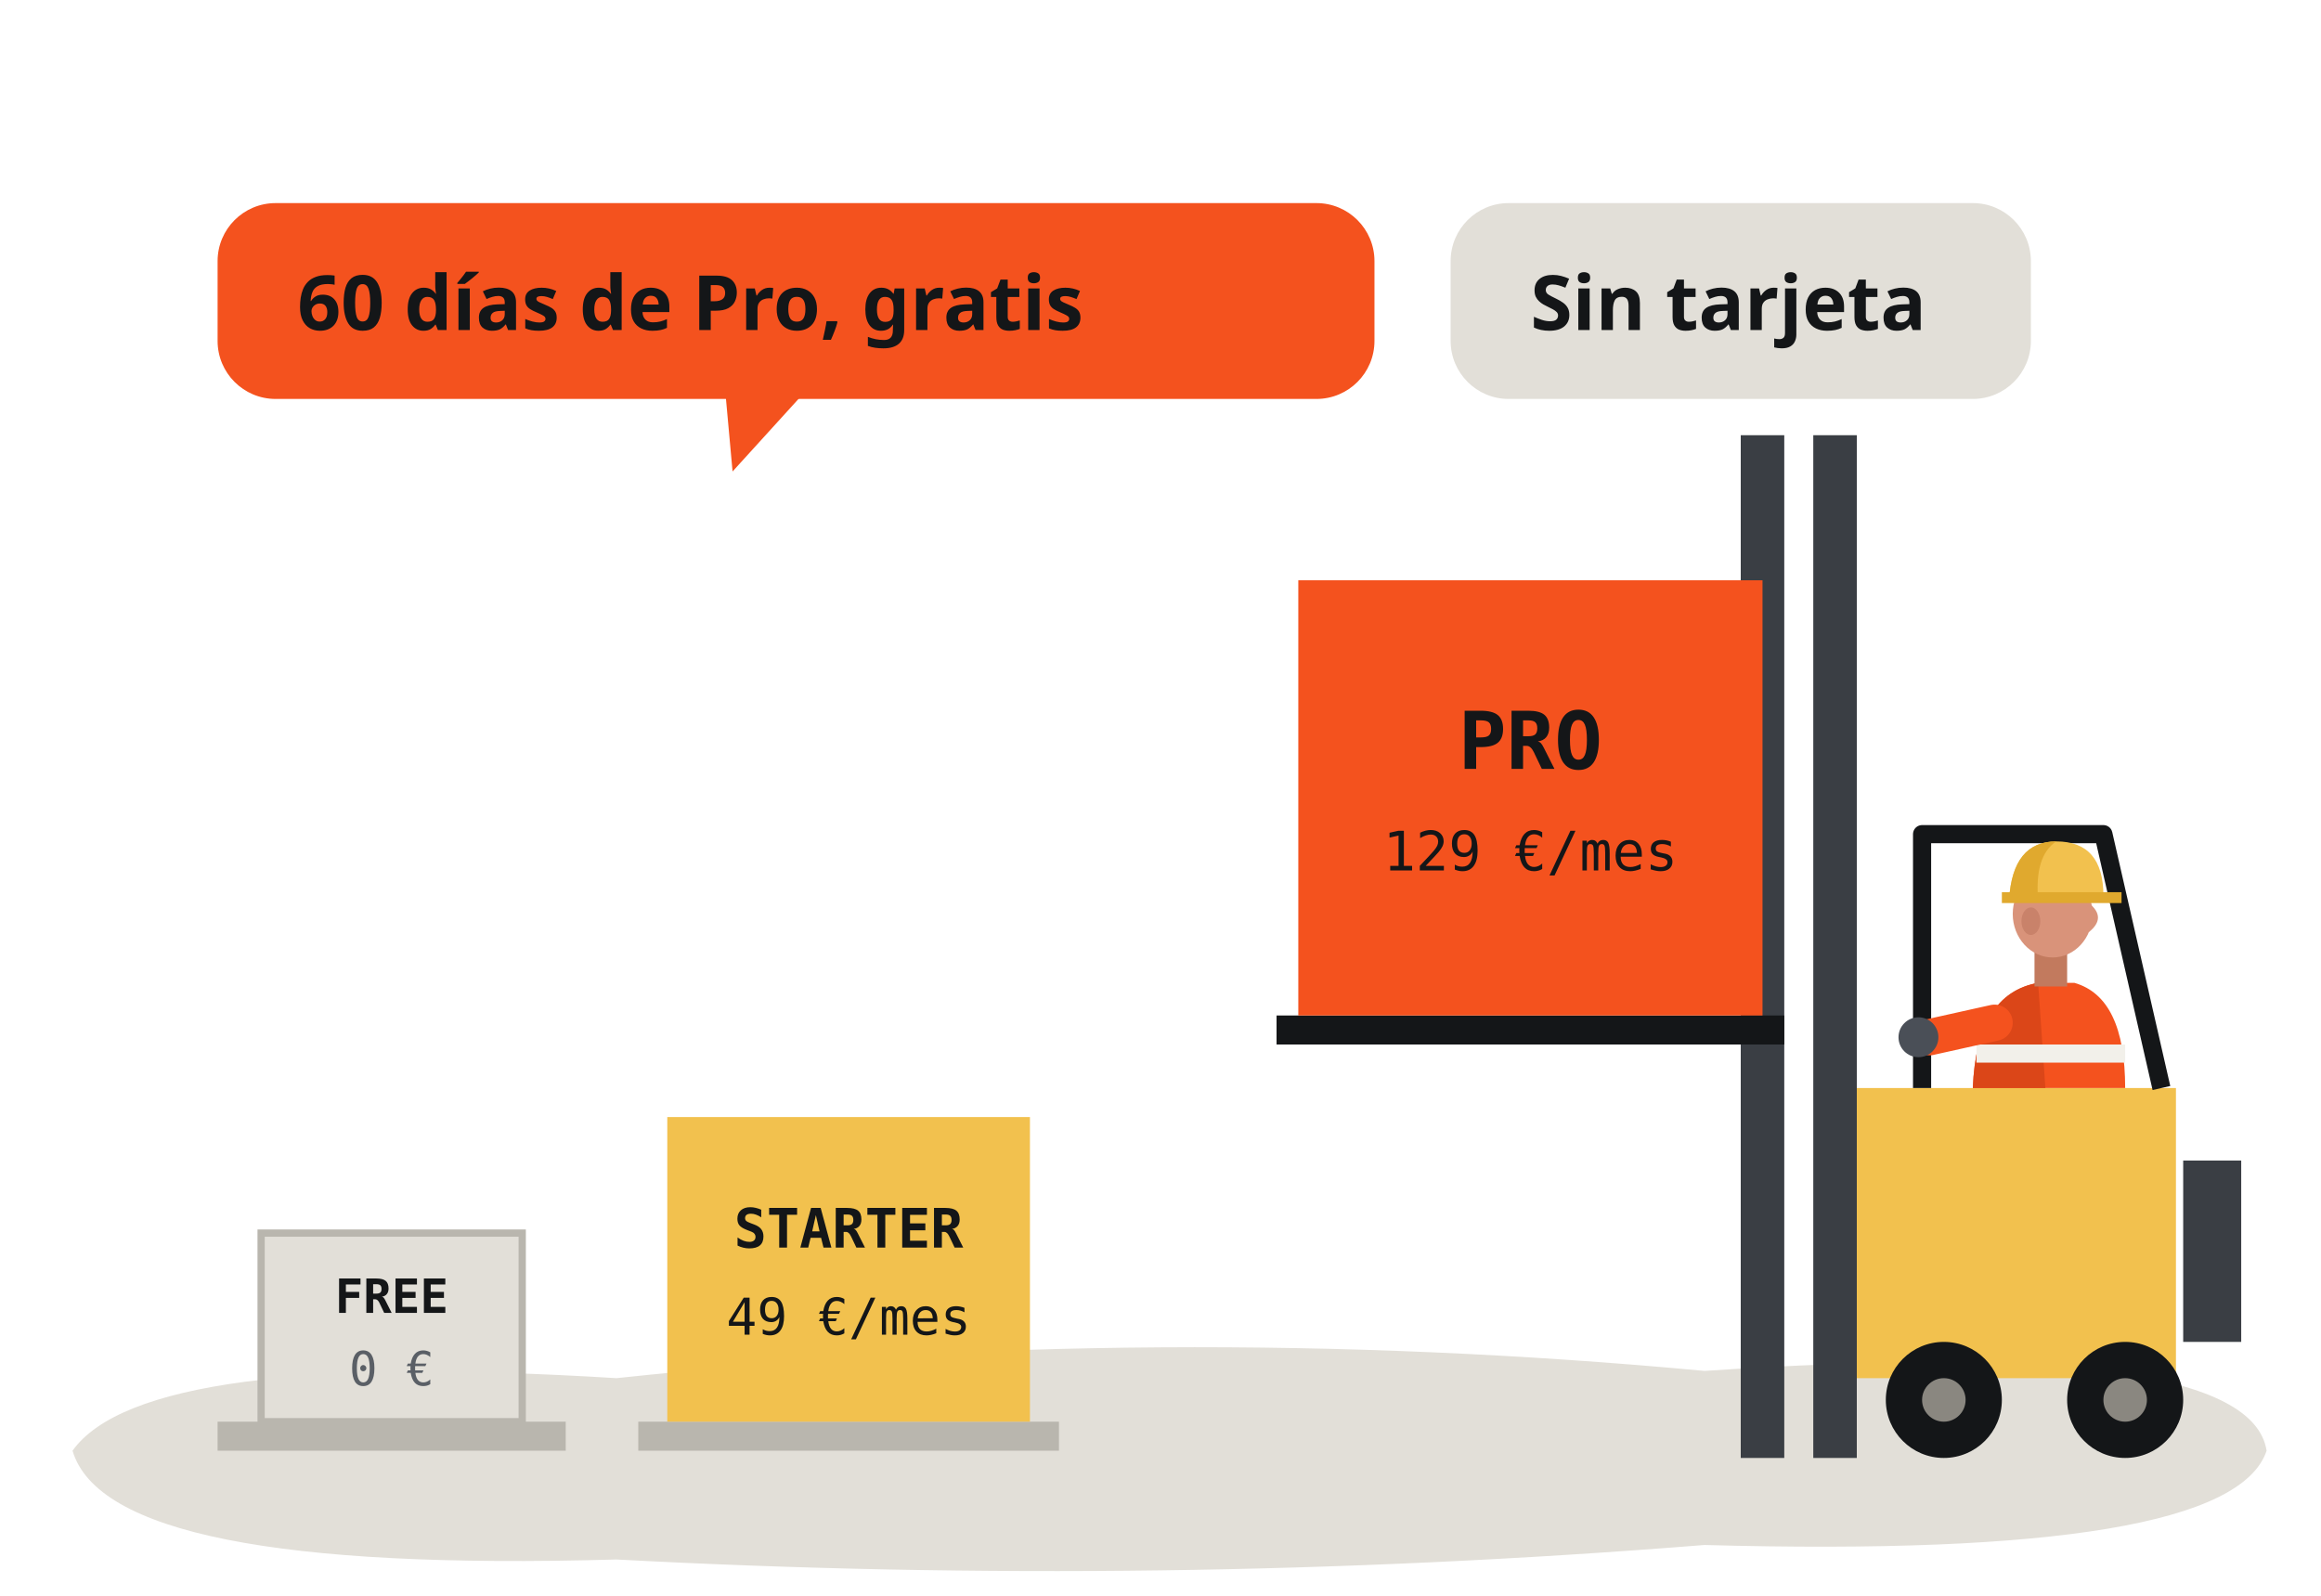
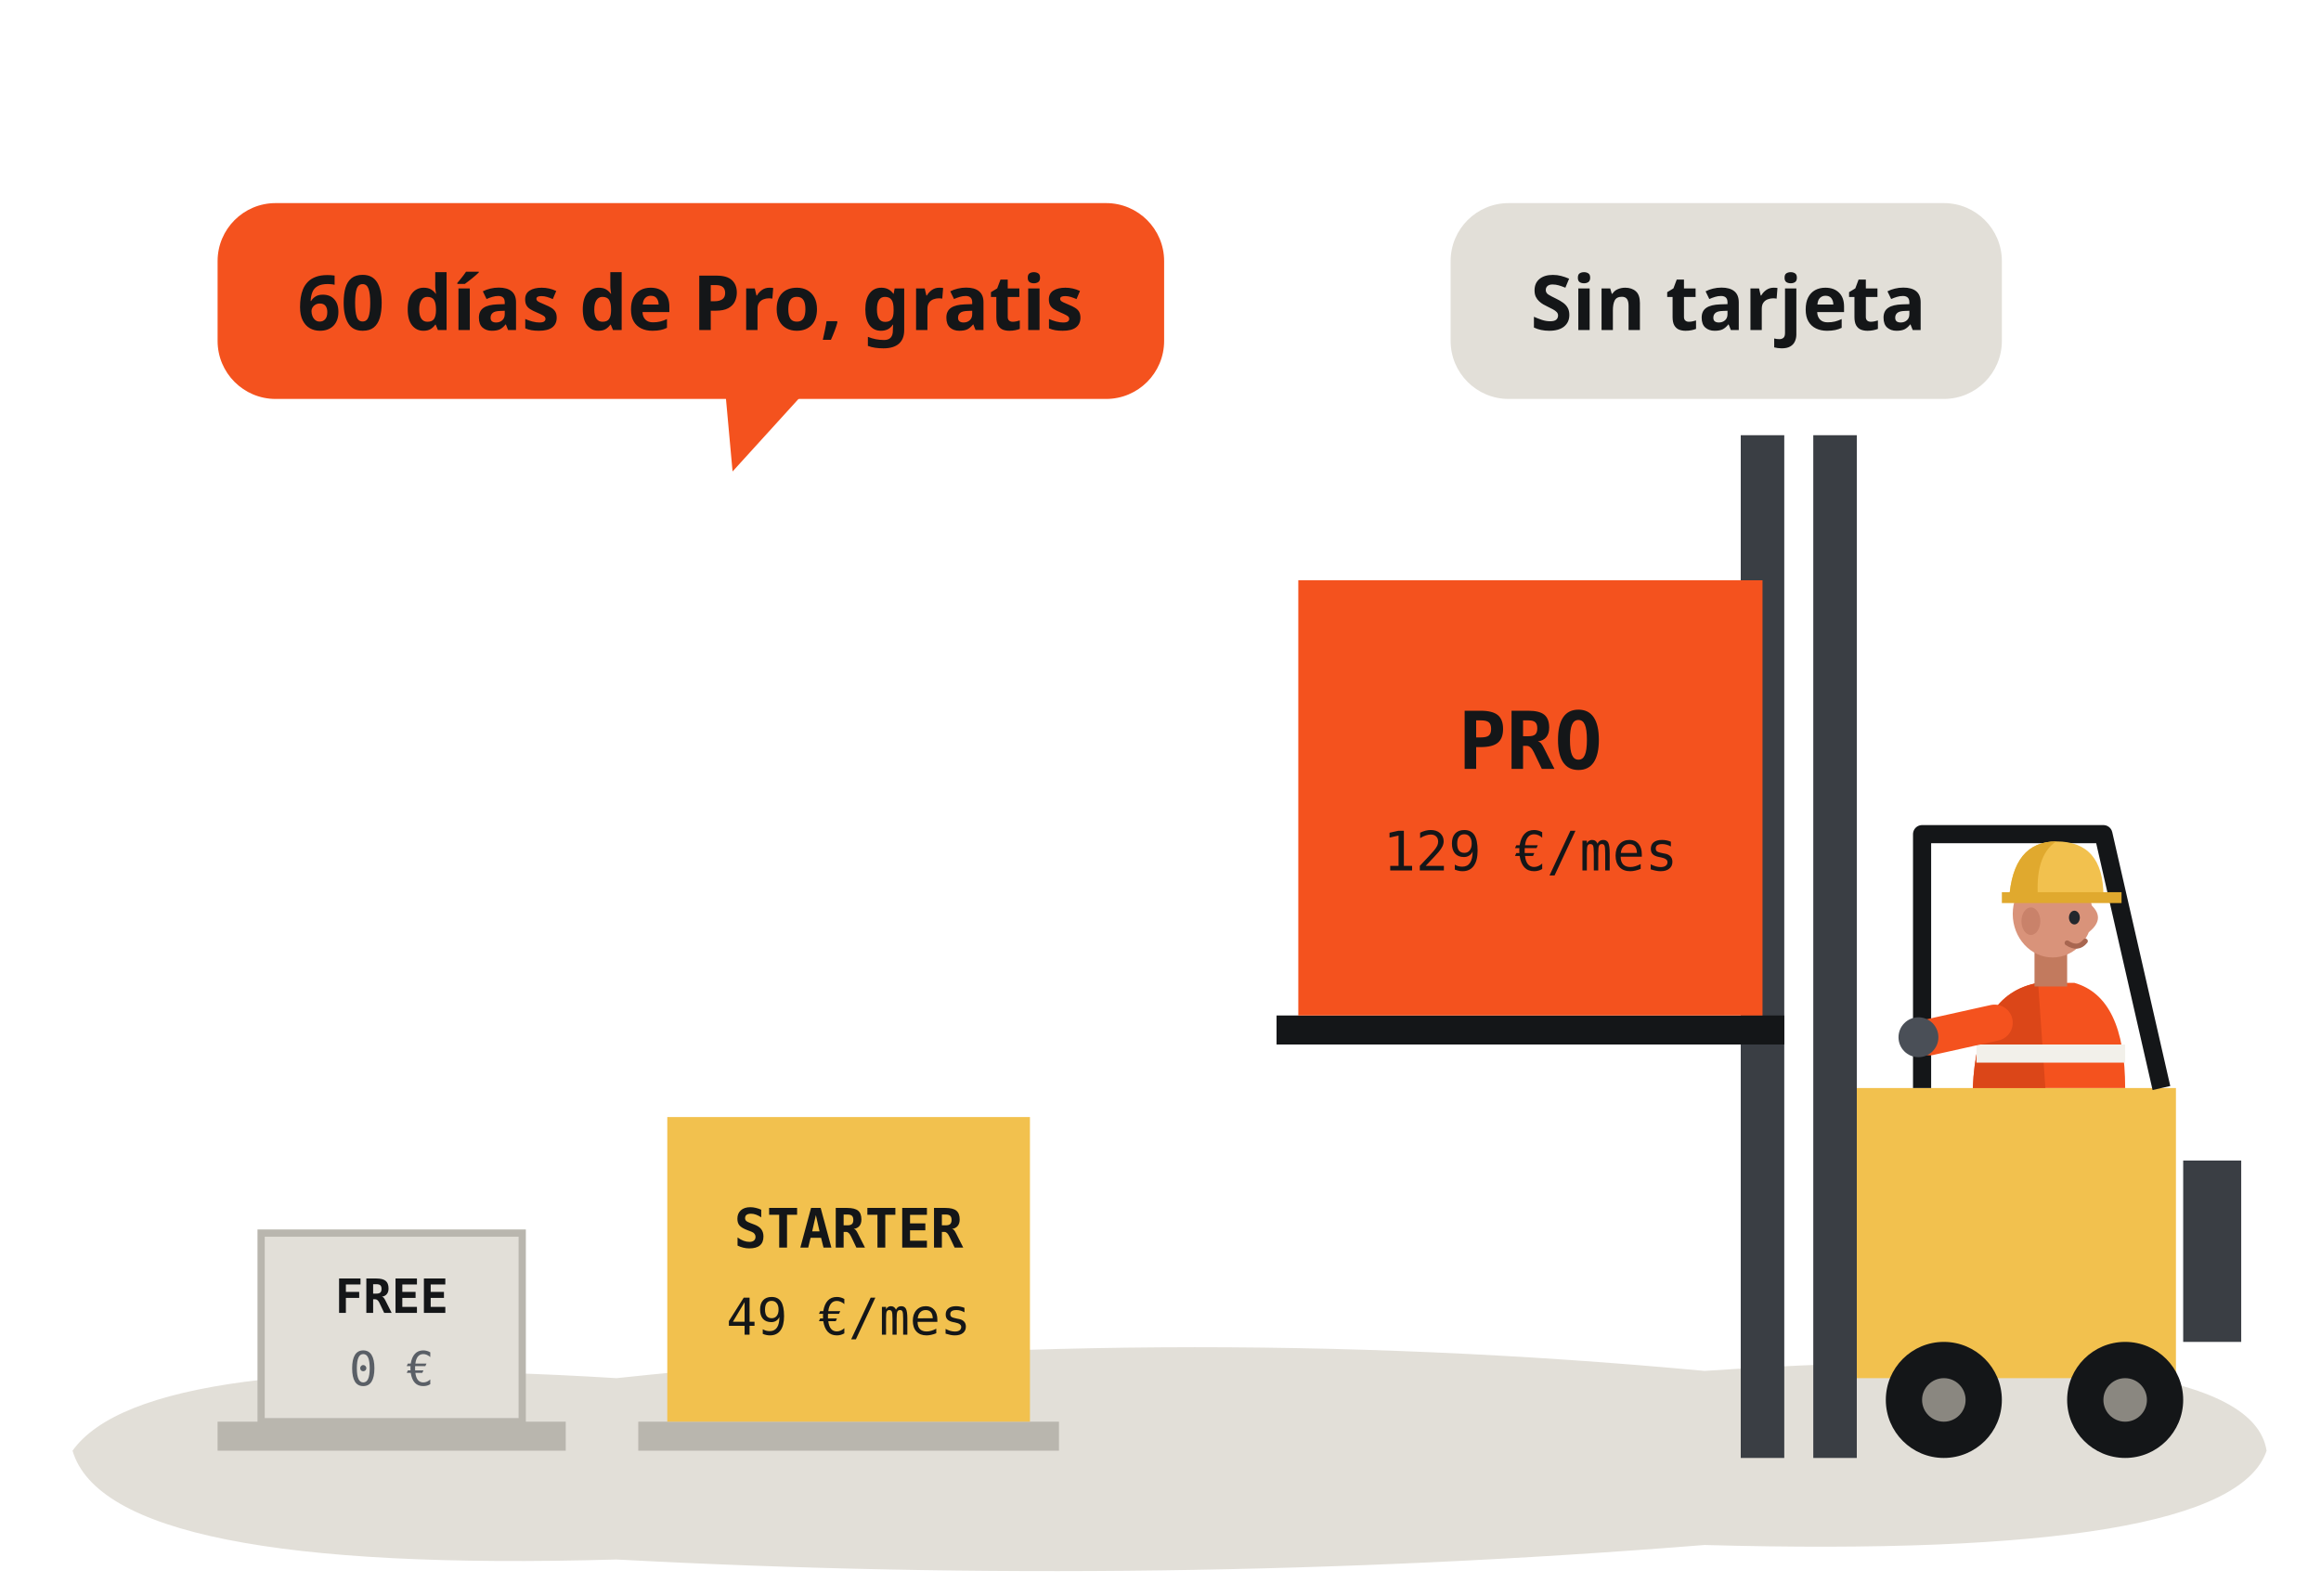
<svg xmlns="http://www.w3.org/2000/svg" viewBox="0 0 640 440" role="img" aria-label="Una carretilla elevadora sube la caja Pro sobre las cajas Free y Starter apiladas por tamaño">
  <path d="M20 400Q40 372 170 380Q320 364 470 378Q620 368 625 400Q615 430 470 426Q320 438 170 430Q30 434 20 400Z" fill="#E2DFD8" />
  <rect x="60" y="392" width="96" height="8" fill="#B9B6AE" />
  <rect x="72" y="340" width="72" height="52" fill="#E2DFD8" stroke="#B9B6AE" stroke-width="2" />
  <text x="108" y="362" text-anchor="middle" font-family="DM Mono, monospace" font-size="13" font-weight="600" fill="#141618">FREE</text>
  <text x="108" y="382" text-anchor="middle" font-family="DM Mono, monospace" font-size="13" fill="#5A5F66">0 €</text>
  <rect x="176" y="392" width="116" height="8" fill="#B9B6AE" />
  <rect x="184" y="308" width="100" height="84" fill="#F2C14E" />
  <text x="234" y="344" text-anchor="middle" font-family="DM Mono, monospace" font-size="15" font-weight="600" fill="#141618">STARTER</text>
  <text x="234" y="368" text-anchor="middle" font-family="DM Mono, monospace" font-size="14" fill="#141618">49 €/mes</text>
  <rect x="480" y="120" width="12" height="282" fill="#3A3E44" />
  <rect x="500" y="120" width="12" height="282" fill="#3A3E44" />
  <rect x="352" y="280" width="140" height="8" fill="#141618" />
  <rect x="358" y="160" width="128" height="120" fill="#F4521E" />
  <text x="422" y="212" text-anchor="middle" font-family="DM Mono, monospace" font-size="22" font-weight="600" fill="#141618">PRO</text>
  <text x="422" y="240" text-anchor="middle" font-family="DM Mono, monospace" font-size="15" fill="#141618">129 €/mes</text>
  <path d="M512 300H600V380H512Z" fill="#F2C14E" />
  <path d="M530 300V230H580L596 300" fill="none" stroke="#141618" stroke-width="5" stroke-linejoin="round" />
  <circle cx="536" cy="386" r="16" fill="#141618" />
  <circle cx="536" cy="386" r="6" fill="#8A8780" />
  <circle cx="586" cy="386" r="16" fill="#141618" />
  <circle cx="586" cy="386" r="6" fill="#8A8780" />
  <rect x="602" y="320" width="16" height="50" fill="#3A3E44" />
  <path d="M544 300Q545 274 562 271L572 271Q586 275 586 300Z" fill="#F4521E" />
  <path d="M544 300Q545 274 562 271L564 300Z" fill="#DB4618" />
  <path d="M545 288H586V293H545Z" fill="#F2F0EA" />
  <path d="M561 262h9v10h-9z" fill="#C27A5E" />
  <ellipse cx="566" cy="252" rx="11" ry="12" fill="#D9937A" />
  <path d="M576 249Q581 253 576 257Z" fill="#D9937A" />
  <ellipse cx="560" cy="254" rx="2.6" ry="3.8" fill="#C9826A" />
+   <ellipse cx="572" cy="253" rx="1.5" ry="1.9" fill="#23272D" />
+   <path d="M570 260Q573 262 575 259.5" fill="none" stroke="#A86650" stroke-width="1.4" stroke-linecap="round" />
  <path d="M554 248Q555 232 567 232Q580 232 580 247Z" fill="#F2C14E" />
  <path d="M567 232Q555 232 554 248H562Q561 236 567 232Z" fill="#E0A92E" />
  <path d="M552 246H585V249H552Z" fill="#E0A92E" />
  <path d="M550 282L532 286" stroke="#F4521E" stroke-width="10" stroke-linecap="round" />
  <circle cx="529" cy="286" r="5.5" fill="#4A4F57" />
  <g class="ilus-bubble" style="--i:0">
-     <rect x="60" y="56" width="319" height="54" rx="16" fill="#F4521E" />
+     <rect x="60" y="56" width="261" height="54" rx="16" fill="#F4521E" />
    <path d="M200 108l2 22 20-22z" fill="#F4521E" />
    <text x="82" y="91" font-family="DM Sans, sans-serif" font-weight="700" font-size="21" fill="#141618">60 días de Pro, gratis</text>
  </g>
  <g class="ilus-bubble" style="--i:1">
-     <rect x="400" y="56" width="160" height="54" rx="16" fill="#E2DFD8" />
+     <rect x="400" y="56" width="152" height="54" rx="16" fill="#E2DFD8" />
    <text x="422" y="91" font-family="DM Sans, sans-serif" font-weight="700" font-size="21" fill="#141618">Sin tarjeta</text>
  </g>
</svg>
